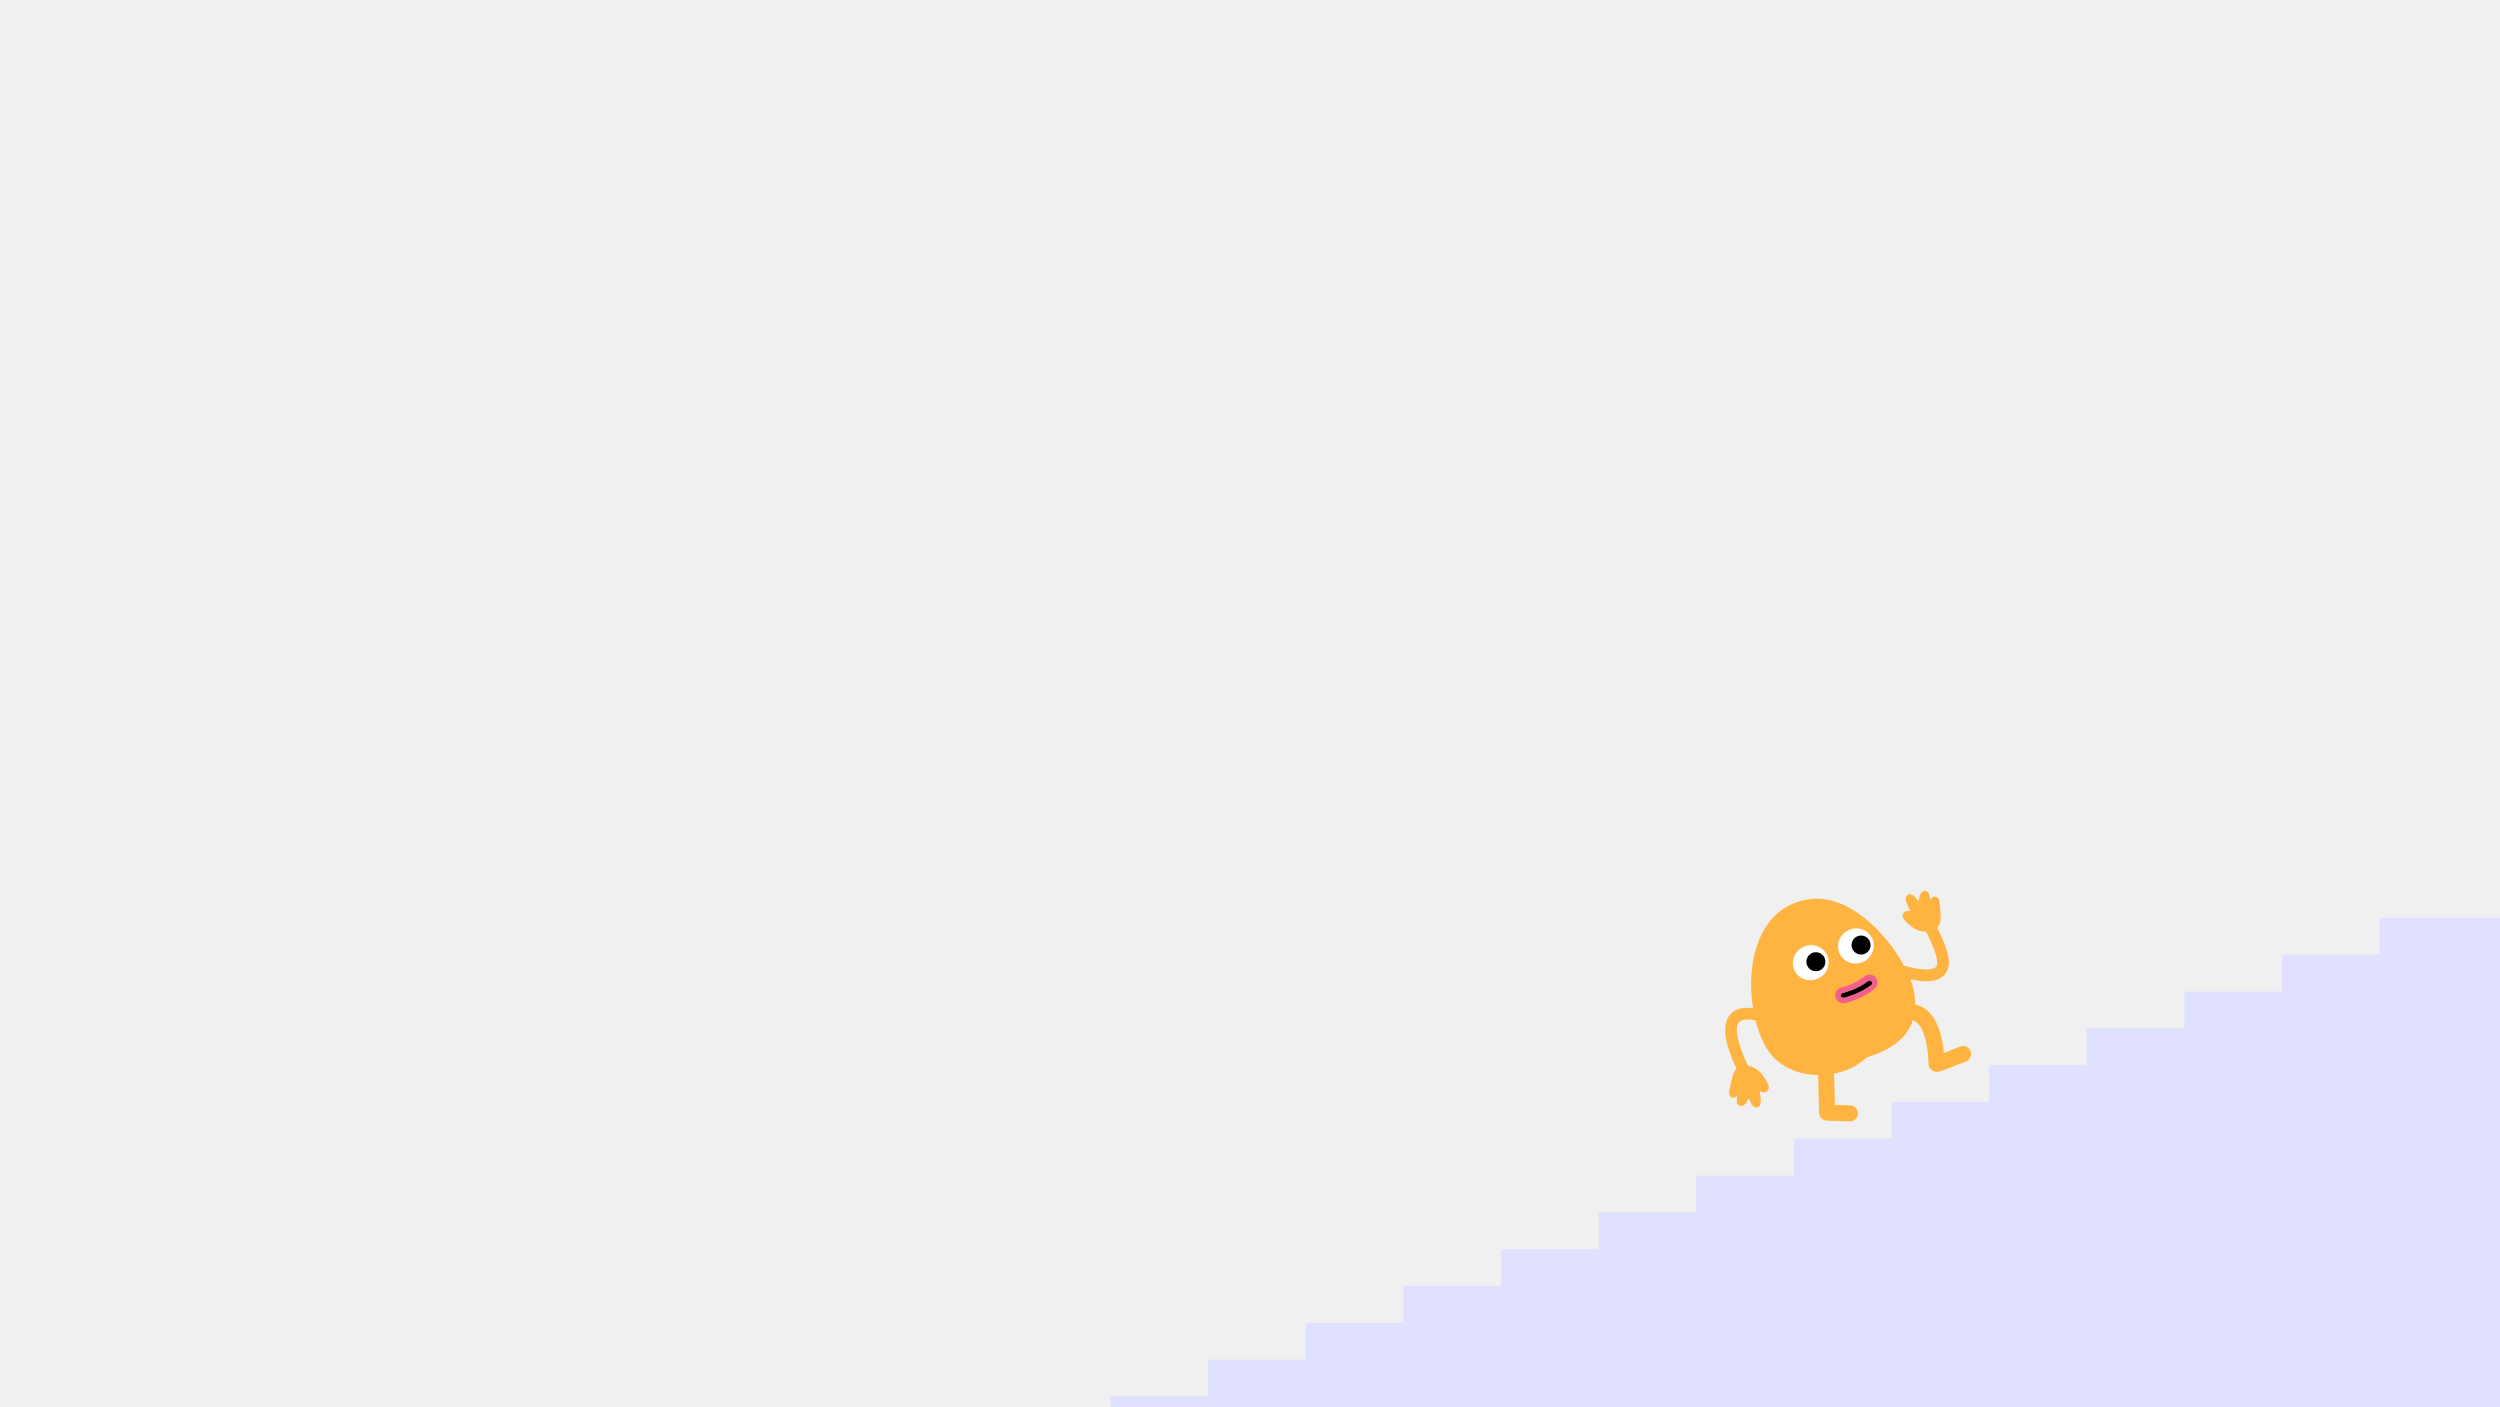
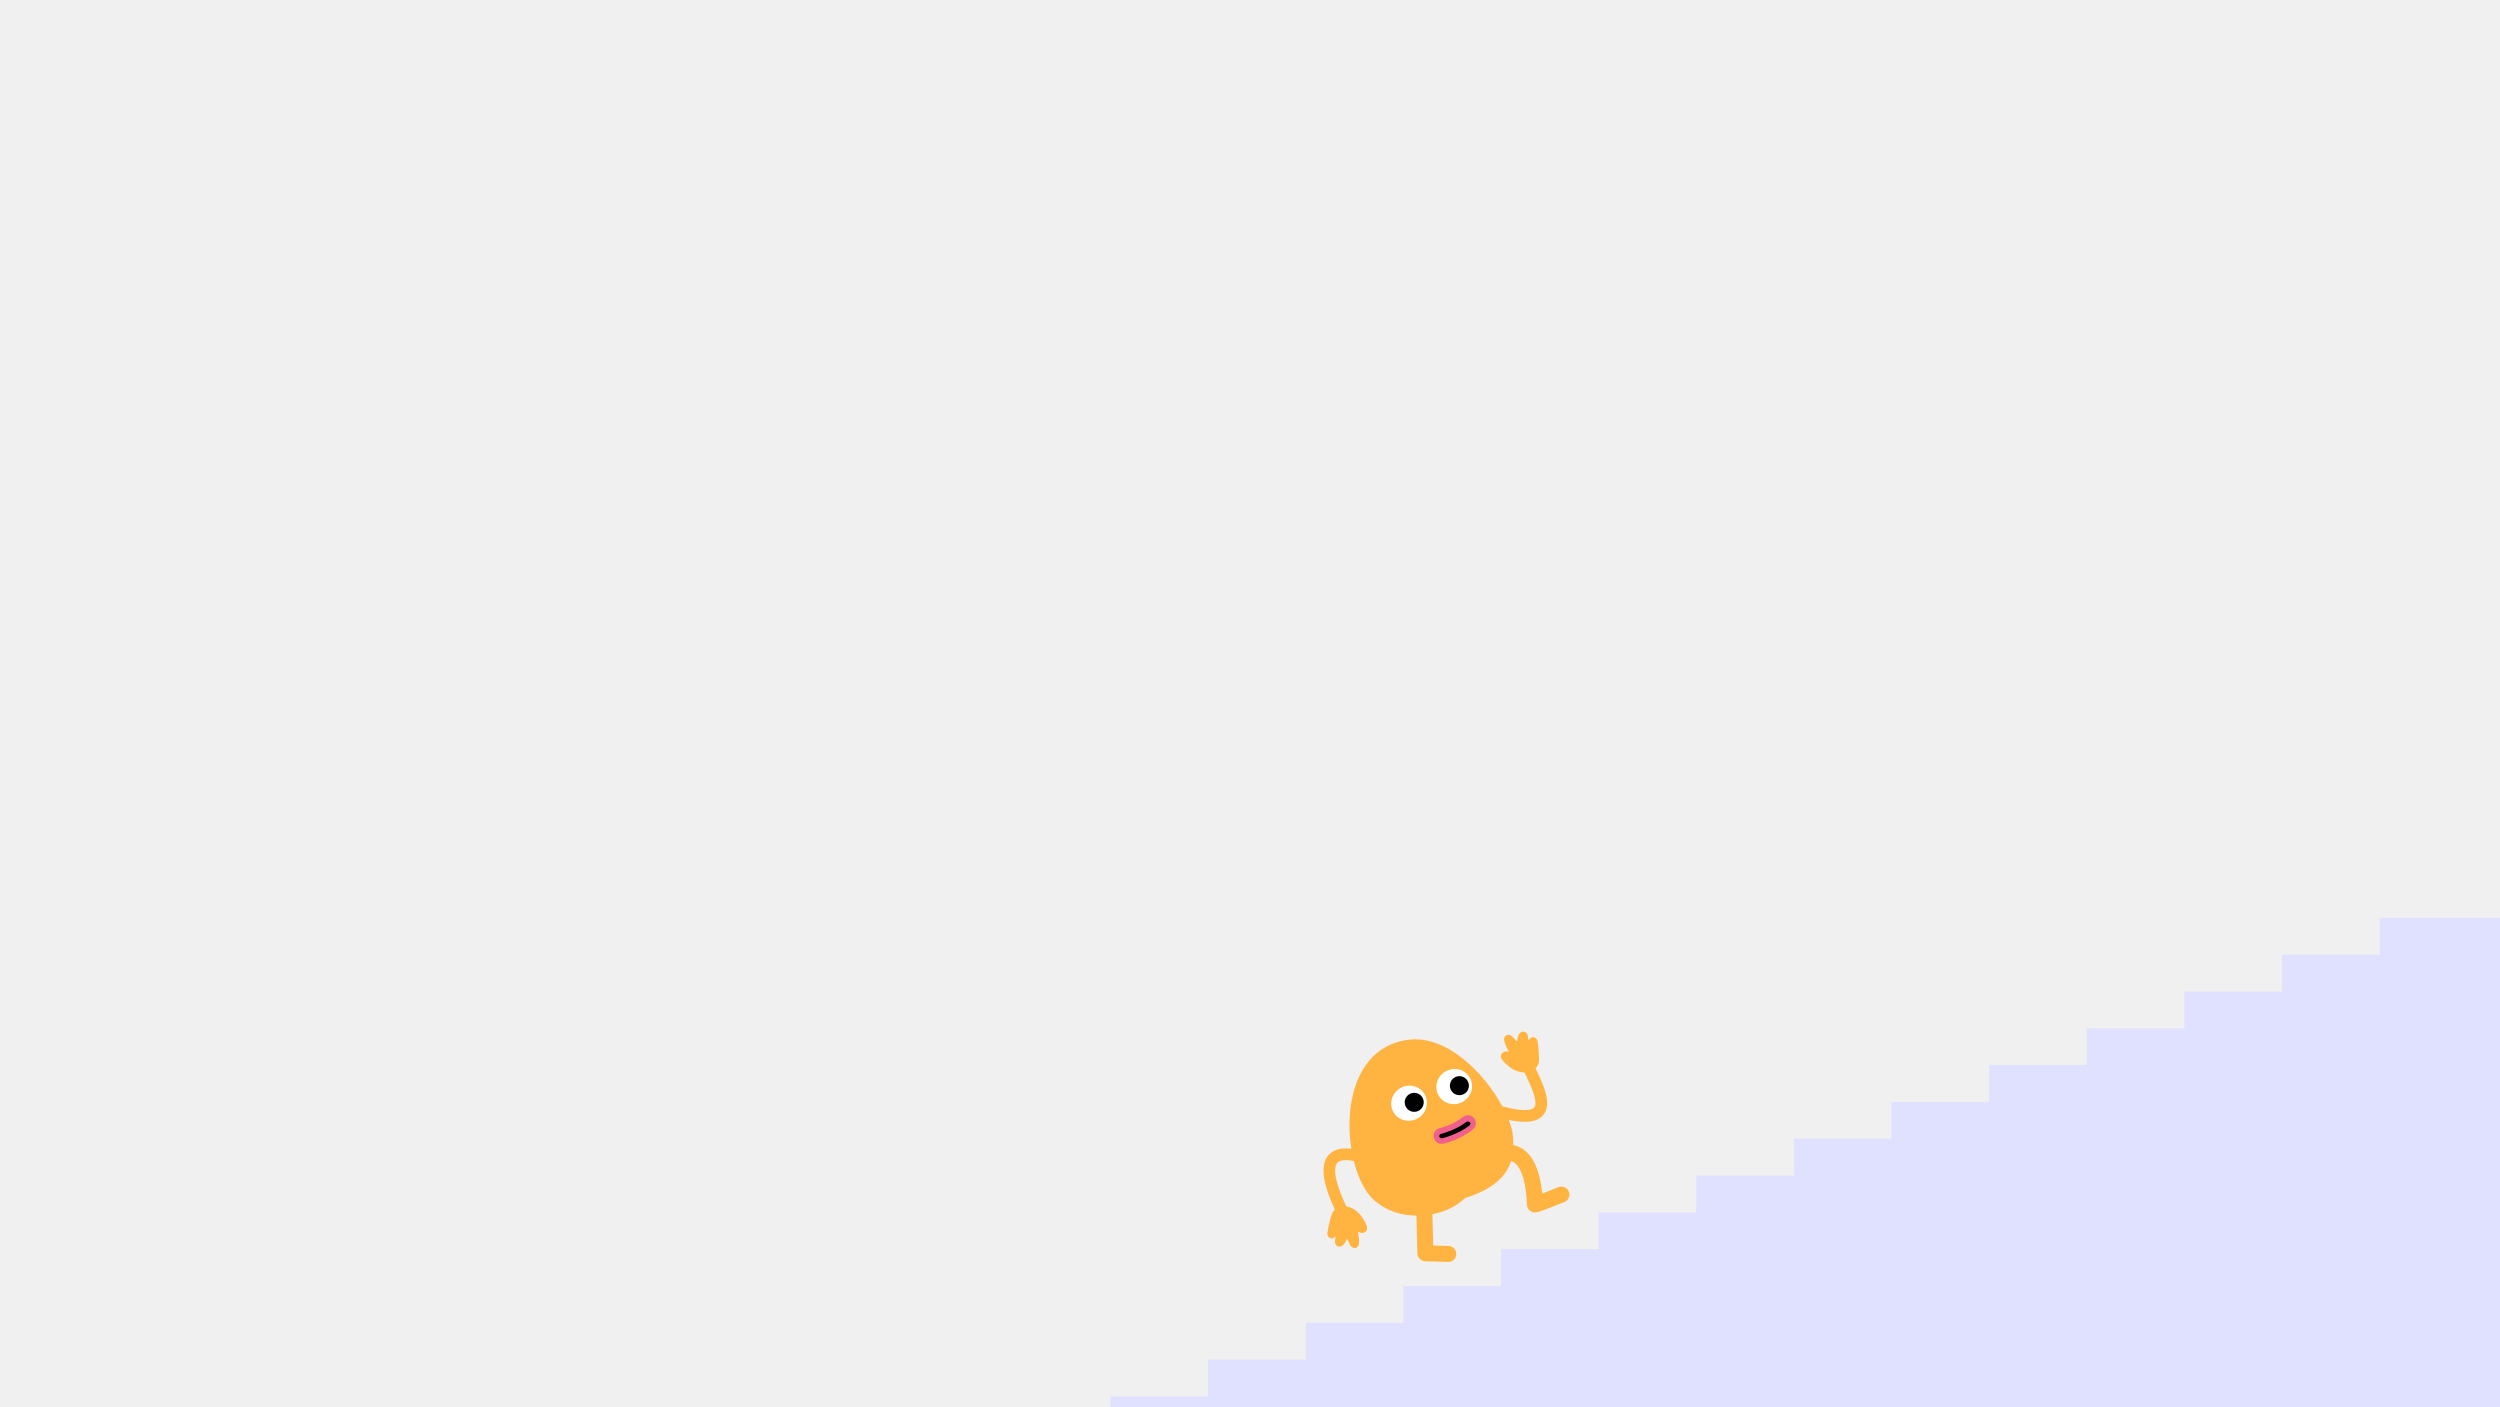
<svg xmlns="http://www.w3.org/2000/svg" version="1.1" id="Calque_1" x="0px" y="0px" width="1920px" height="1080px" viewBox="0 0 1920 1080" enable-background="new 0 0 1920 1080" xml:space="preserve">
  <g>
-     <path fill="#FFB442" d="M1513.344,807.155c-1.276-3.146-4.866-4.662-8.005-3.383c-5.157,2.093-9.313,3.729-12.416,4.907   c-1.827-19.284-8.084-31.671-18.289-36.024c-1.168-0.498-2.478-0.919-3.922-1.206c0.017-2.493-0.126-4.986-0.369-7.457   c-0.332-3.371-1.418-7.419-3.146-11.854c6.005,1.236,11.039,1.692,15.149,1.332c5.143-0.449,8.871-2.152,11.35-5.119   c7.151-8.552,0.055-23.367-5.647-35.271c-0.103-0.214-0.202-0.423-0.304-0.636c1.185-1.197,2.047-2.69,2.475-4.431   c0.848-3.444-0.72-15.436-0.879-16.337c-0.221-1.28-1.2-2.726-2.882-3.068c-0.049-0.012-0.097-0.02-0.144-0.028   c-2.079-0.322-3.175,1.427-3.84,2.586c-0.106-0.524-0.198-1.106-0.266-1.542c-0.33-2.119-0.616-3.949-2.046-4.8   c-0.46-0.272-0.932-0.448-1.402-0.521c-1.34-0.207-3.186,0.24-4.373,3.552c-0.304,0.845-0.437,1.763-0.554,2.571   c-0.062,0.428-0.146,1.011-0.247,1.393c-0.783-0.377-1.867-1.74-2.252-2.224l-0.13-0.164c-0.855-1.065-2.212-2.393-3.825-2.644   c-0.955-0.147-1.888,0.109-2.63,0.723c-1.879,1.561-0.943,4.436-0.544,5.663l0.011,0.032c0.423,1.3,1.31,3.083,1.839,4.15   l0.075,0.15c0.282,0.569,0.576,1.114,0.834,1.596c0.082,0.154,0.171,0.32,0.261,0.487c-4.039-0.455-5.443,1.127-5.903,2.579   c-0.695,2.206,0.952,4.034,1.747,4.91c0.05,0.059,0.098,0.112,0.142,0.16c1.006,1.142,1.876,1.905,2.751,2.653   c2.229,1.899,3.798,3.144,6.804,4.414c1.329,0.562,2.708,0.955,4.097,1.173c0,0,0,0.001,0.001,0c0.83,0.129,1.643,0.19,2.432,0.191   c0.207,0.431,0.413,0.862,0.625,1.306c2.479,5.175,5.288,11.039,6.77,16.159c1.341,4.641,1.373,7.903,0.092,9.436   c-0.929,1.11-5.437,4.304-24.475-0.869c-13.589-25.085-42.359-55.015-72.254-51.146c-39.478,5.11-49.345,48.724-43.772,83.701   c-7.87-0.938-13.596,0.595-17.305,4.622c-8.558,9.293-1.943,27.813,4.685,42.127c-0.638,0.591-1.211,1.27-1.688,2.053   c-1.847,3.029-3.961,14.936-4.081,15.843c-0.174,1.287,0.323,2.96,1.824,3.795c0.043,0.024,0.087,0.046,0.129,0.069   c1.885,0.934,3.457-0.404,4.439-1.31c-0.057,0.532-0.145,1.114-0.212,1.551c-0.322,2.119-0.6,3.95,0.508,5.192   c0.355,0.398,0.753,0.708,1.18,0.92c1.215,0.601,3.109,0.731,5.239-2.069c0.543-0.714,0.946-1.55,1.301-2.286   c0.188-0.389,0.445-0.919,0.655-1.252c0.634,0.595,1.257,2.222,1.479,2.798l0.072,0.194c0.495,1.274,1.391,2.948,2.853,3.673   c0.867,0.429,1.834,0.466,2.723,0.104c2.266-0.922,2.238-3.944,2.227-5.234v-0.035c-0.012-1.366-0.32-3.334-0.505-4.511   l-0.026-0.166c-0.098-0.628-0.214-1.235-0.315-1.772c-0.033-0.172-0.067-0.357-0.102-0.544c3.715,1.65,5.53,0.564,6.405-0.682   c1.328-1.894,0.307-4.133-0.186-5.207c-0.031-0.071-0.062-0.137-0.089-0.195c-0.615-1.392-1.215-2.383-1.823-3.359   c-1.554-2.481-2.677-4.141-5.159-6.256c-1.099-0.938-2.296-1.729-3.553-2.354c0,0,0-0.002-0.002,0   c-1.503-0.745-3.021-1.217-4.497-1.432c-11.068-23.553-9.078-31.13-6.852-33.549c1.054-1.144,4.138-2.988,12.598-1.317   c3.406,13.538,9.189,24.895,16.381,30.797c9.833,8.069,20.648,11.103,31.701,11.128l0.761,29.074   c0.085,3.256,2.695,5.881,5.952,5.981l17.59,0.546c0.048,0.002,0.095,0.003,0.142,0.004c3.329,0.028,6.088-2.609,6.192-5.955   c0.105-3.392-2.56-6.228-5.952-6.333l-11.789-0.366l-0.63-24.054c10.371-1.91,18.753-6.359,25.095-12.379   c0.065-0.021,0.131-0.04,0.195-0.06c22.241-6.998,31.653-17.254,35.12-28.387c0.29,0.084,0.575,0.178,0.85,0.295   c6.55,2.795,10.781,15.201,11.32,33.188c0.059,2.012,1.12,3.899,2.806,4.998c2.339,1.525,4.628,1.045,6.562,0.445   c0.255-0.079,0.506-0.161,0.749-0.24c1.213-0.396,2.889-0.994,4.98-1.78c3.552-1.335,8.429-3.255,13.733-5.408   C1513.106,813.884,1514.621,810.3,1513.344,807.155z" />
+     <path fill="#FFB442" d="M1204.864,915.148c-1.275-3.146-4.865-4.662-8.005-3.384c-5.157,2.094-9.312,3.729-12.416,4.906   c-1.827-19.284-8.084-31.671-18.289-36.022c-1.168-0.498-2.479-0.92-3.922-1.206c0.017-2.493-0.126-4.986-0.369-7.457   c-0.332-3.371-1.418-7.419-3.146-11.854c6.005,1.236,11.039,1.692,15.148,1.332c5.144-0.448,8.871-2.15,11.351-5.119   c7.15-8.552,0.056-23.366-5.646-35.271c-0.104-0.214-0.202-0.423-0.305-0.636c1.186-1.197,2.048-2.69,2.476-4.433   c0.849-3.442-0.721-15.436-0.879-16.337c-0.222-1.279-1.2-2.726-2.883-3.067c-0.049-0.013-0.097-0.021-0.144-0.027   c-2.079-0.322-3.176,1.427-3.841,2.586c-0.105-0.524-0.197-1.106-0.266-1.542c-0.33-2.119-0.616-3.949-2.047-4.8   c-0.46-0.272-0.932-0.448-1.401-0.521c-1.34-0.207-3.187,0.24-4.373,3.553c-0.304,0.846-0.438,1.764-0.554,2.57   c-0.062,0.428-0.146,1.012-0.247,1.394c-0.782-0.377-1.866-1.739-2.252-2.225l-0.13-0.164c-0.854-1.063-2.213-2.393-3.825-2.644   c-0.954-0.147-1.888,0.108-2.63,0.723c-1.879,1.562-0.942,4.438-0.544,5.663l0.011,0.032c0.424,1.3,1.311,3.083,1.84,4.149   l0.074,0.149c0.281,0.569,0.576,1.114,0.834,1.597c0.082,0.153,0.172,0.319,0.262,0.486c-4.039-0.455-5.443,1.127-5.903,2.579   c-0.694,2.206,0.952,4.034,1.747,4.91c0.051,0.059,0.099,0.111,0.143,0.159c1.006,1.143,1.876,1.905,2.751,2.652   c2.229,1.899,3.798,3.146,6.805,4.414c1.328,0.562,2.707,0.955,4.097,1.173c0,0,0,0.002,0.001,0c0.83,0.13,1.644,0.19,2.433,0.191   c0.207,0.431,0.413,0.861,0.625,1.306c2.479,5.176,5.288,11.039,6.771,16.159c1.341,4.642,1.373,7.903,0.093,9.437   c-0.93,1.109-5.438,4.305-24.476-0.868c-13.589-25.085-42.358-55.017-72.255-51.146c-39.479,5.11-49.345,48.725-43.771,83.701   c-7.869-0.938-13.596,0.595-17.305,4.622c-8.559,9.293-1.942,27.812,4.686,42.127c-0.639,0.591-1.211,1.271-1.688,2.053   c-1.848,3.029-3.962,14.938-4.081,15.844c-0.174,1.287,0.322,2.96,1.823,3.795c0.043,0.023,0.087,0.047,0.13,0.068   c1.885,0.936,3.457-0.403,4.438-1.31c-0.058,0.531-0.146,1.113-0.212,1.551c-0.322,2.119-0.601,3.95,0.508,5.192   c0.354,0.396,0.753,0.707,1.18,0.92c1.216,0.601,3.109,0.729,5.239-2.069c0.543-0.714,0.945-1.55,1.302-2.286   c0.188-0.389,0.444-0.919,0.654-1.252c0.635,0.596,1.257,2.223,1.479,2.798l0.071,0.194c0.495,1.273,1.392,2.947,2.854,3.673   c0.867,0.429,1.834,0.466,2.724,0.104c2.267-0.922,2.237-3.943,2.228-5.233v-0.035c-0.012-1.366-0.319-3.334-0.505-4.511   l-0.025-0.166c-0.099-0.628-0.215-1.235-0.314-1.772c-0.033-0.172-0.067-0.355-0.104-0.544c3.716,1.65,5.53,0.564,6.405-0.682   c1.328-1.895,0.308-4.133-0.187-5.207c-0.03-0.071-0.062-0.138-0.089-0.195c-0.614-1.392-1.216-2.383-1.823-3.357   c-1.555-2.481-2.677-4.143-5.158-6.257c-1.1-0.938-2.297-1.729-3.554-2.354c0,0,0-0.002-0.002,0   c-1.503-0.745-3.021-1.217-4.497-1.432c-11.067-23.555-9.077-31.131-6.853-33.55c1.055-1.145,4.139-2.987,12.599-1.316   c3.405,13.538,9.188,24.895,16.381,30.797c9.834,8.069,20.647,11.104,31.701,11.128l0.762,29.074   c0.085,3.256,2.693,5.881,5.951,5.979l17.591,0.547c0.048,0.002,0.095,0.003,0.142,0.004c3.329,0.027,6.088-2.608,6.192-5.954   c0.104-3.394-2.562-6.229-5.952-6.334l-11.789-0.365l-0.63-24.055c10.371-1.909,18.753-6.358,25.095-12.379   c0.064-0.021,0.131-0.04,0.195-0.061c22.24-6.998,31.652-17.254,35.119-28.387c0.291,0.084,0.574,0.178,0.851,0.295   c6.55,2.795,10.781,15.2,11.319,33.188c0.06,2.013,1.12,3.899,2.807,4.998c2.339,1.525,4.628,1.045,6.562,0.445   c0.255-0.079,0.507-0.161,0.749-0.24c1.213-0.396,2.89-0.994,4.979-1.78c3.552-1.335,8.429-3.255,13.732-5.407   C1204.626,921.877,1206.142,918.293,1204.864,915.148z" />
    <g>
      <g>
-         <ellipse transform="matrix(0.8855 -0.4647 0.4647 0.8855 -174.3551 745.5375)" fill="#FFFFFF" cx="1425.292" cy="726.482" rx="13.805" ry="13.398" />
+         <ellipse transform="matrix(-0.8855 0.4647 -0.4647 -0.8855 2493.599 1054.386)" fill="#FFFFFF" cx="1116.875" cy="834.462" rx="13.806" ry="13.398" />
      </g>
    </g>
    <g>
      <g>
-         <circle cx="1429.297" cy="725.797" r="7.308" />
+         <circle cx="1120.817" cy="833.791" r="7.308" />
      </g>
    </g>
    <g>
      <g>
-         <ellipse transform="matrix(0.8855 -0.4647 0.4647 0.8855 -184.2789 730.9067)" fill="#FFFFFF" cx="1390.596" cy="739.286" rx="13.804" ry="13.397" />
+         <ellipse transform="matrix(-0.8855 0.4647 -0.4647 -0.8855 2434.155 1094.657)" fill="#FFFFFF" cx="1082.181" cy="847.294" rx="13.805" ry="13.398" />
      </g>
    </g>
    <g>
      <g>
-         <circle cx="1394.601" cy="738.601" r="7.308" />
+         <circle cx="1086.121" cy="846.594" r="7.308" />
      </g>
    </g>
    <g>
      <g>
-         <path fill="#F1608C" d="M1416.162,770.489c-3.053,0.267-5.894-1.783-6.541-4.856c-0.698-3.317,1.42-6.572,4.733-7.277     c0.159-0.035,10.004-2.227,17.559-8.441c2.622-2.155,6.493-1.778,8.649,0.843c2.156,2.62,1.779,6.493-0.842,8.649     c-9.963,8.195-22.299,10.863-22.82,10.972C1416.654,770.432,1416.407,770.468,1416.162,770.489z" />
+         <path fill="#F1608C" d="M1107.683,878.482c-3.053,0.267-5.895-1.783-6.541-4.856c-0.697-3.316,1.42-6.572,4.732-7.276     c0.159-0.034,10.005-2.228,17.56-8.44c2.622-2.155,6.493-1.778,8.649,0.843c2.155,2.62,1.778,6.493-0.843,8.649     c-9.963,8.193-22.299,10.861-22.819,10.972C1108.175,878.425,1107.928,878.461,1107.683,878.482z" />
      </g>
      <g>
-         <path d="M1416.07,766.193c-1.014,0.132-1.974-0.4-2.213-1.264c-0.257-0.934,0.423-1.9,1.523-2.16     c0.184-0.044,10.852-2.646,19.041-8.983c0.854-0.662,2.145-0.625,2.882,0.082c0.737,0.709,0.641,1.817-0.214,2.48     c-8.998,6.964-20.297,9.688-20.774,9.801C1416.232,766.169,1416.15,766.184,1416.07,766.193z" />
+         <path d="M1107.591,874.188c-1.015,0.132-1.975-0.4-2.213-1.266c-0.258-0.934,0.423-1.898,1.522-2.159     c0.184-0.045,10.853-2.646,19.041-8.982c0.854-0.662,2.146-0.625,2.882,0.082c0.736,0.709,0.641,1.816-0.214,2.479     c-8.998,6.965-20.298,9.688-20.774,9.802C1107.753,874.162,1107.671,874.177,1107.591,874.188z" />
      </g>
    </g>
  </g>
-   <polygon fill="#E0E0FF" points="1921,1132.021 1921,704.947 1827.583,704.947 1827.583,733.217 1752.604,733.217 1752.604,761.488   1677.625,761.488 1677.625,789.759 1602.646,789.759 1602.646,818.029 1527.666,818.029 1527.666,846.301 1452.687,846.301   1452.687,874.571 1377.707,874.571 1377.707,902.843 1302.728,902.843 1302.728,931.113 1227.748,931.113 1227.748,959.385   1152.769,959.385 1152.769,987.655 1077.789,987.655 1077.789,1015.926 1002.81,1015.926 1002.81,1044.196 927.83,1044.196   927.83,1072.468 852.851,1072.468 852.851,1132.689 " />
+   <polygon fill="#E0E0FF" points="1921,1132.021 1921,704.947 1827.583,704.947 1827.583,733.217 1752.604,733.217 1752.604,761.488   1677.625,761.488 1677.625,789.759 1602.646,789.759 1602.646,818.029 1527.666,818.029 1527.666,846.301 1452.688,846.301   1452.688,874.571 1377.707,874.571 1377.707,902.843 1302.729,902.843 1302.729,931.113 1227.748,931.113 1227.748,959.385   1152.77,959.385 1152.77,987.655 1077.789,987.655 1077.789,1015.926 1002.81,1015.926 1002.81,1044.196 927.83,1044.196   927.83,1072.468 852.851,1072.468 852.851,1132.689 " />
</svg>
